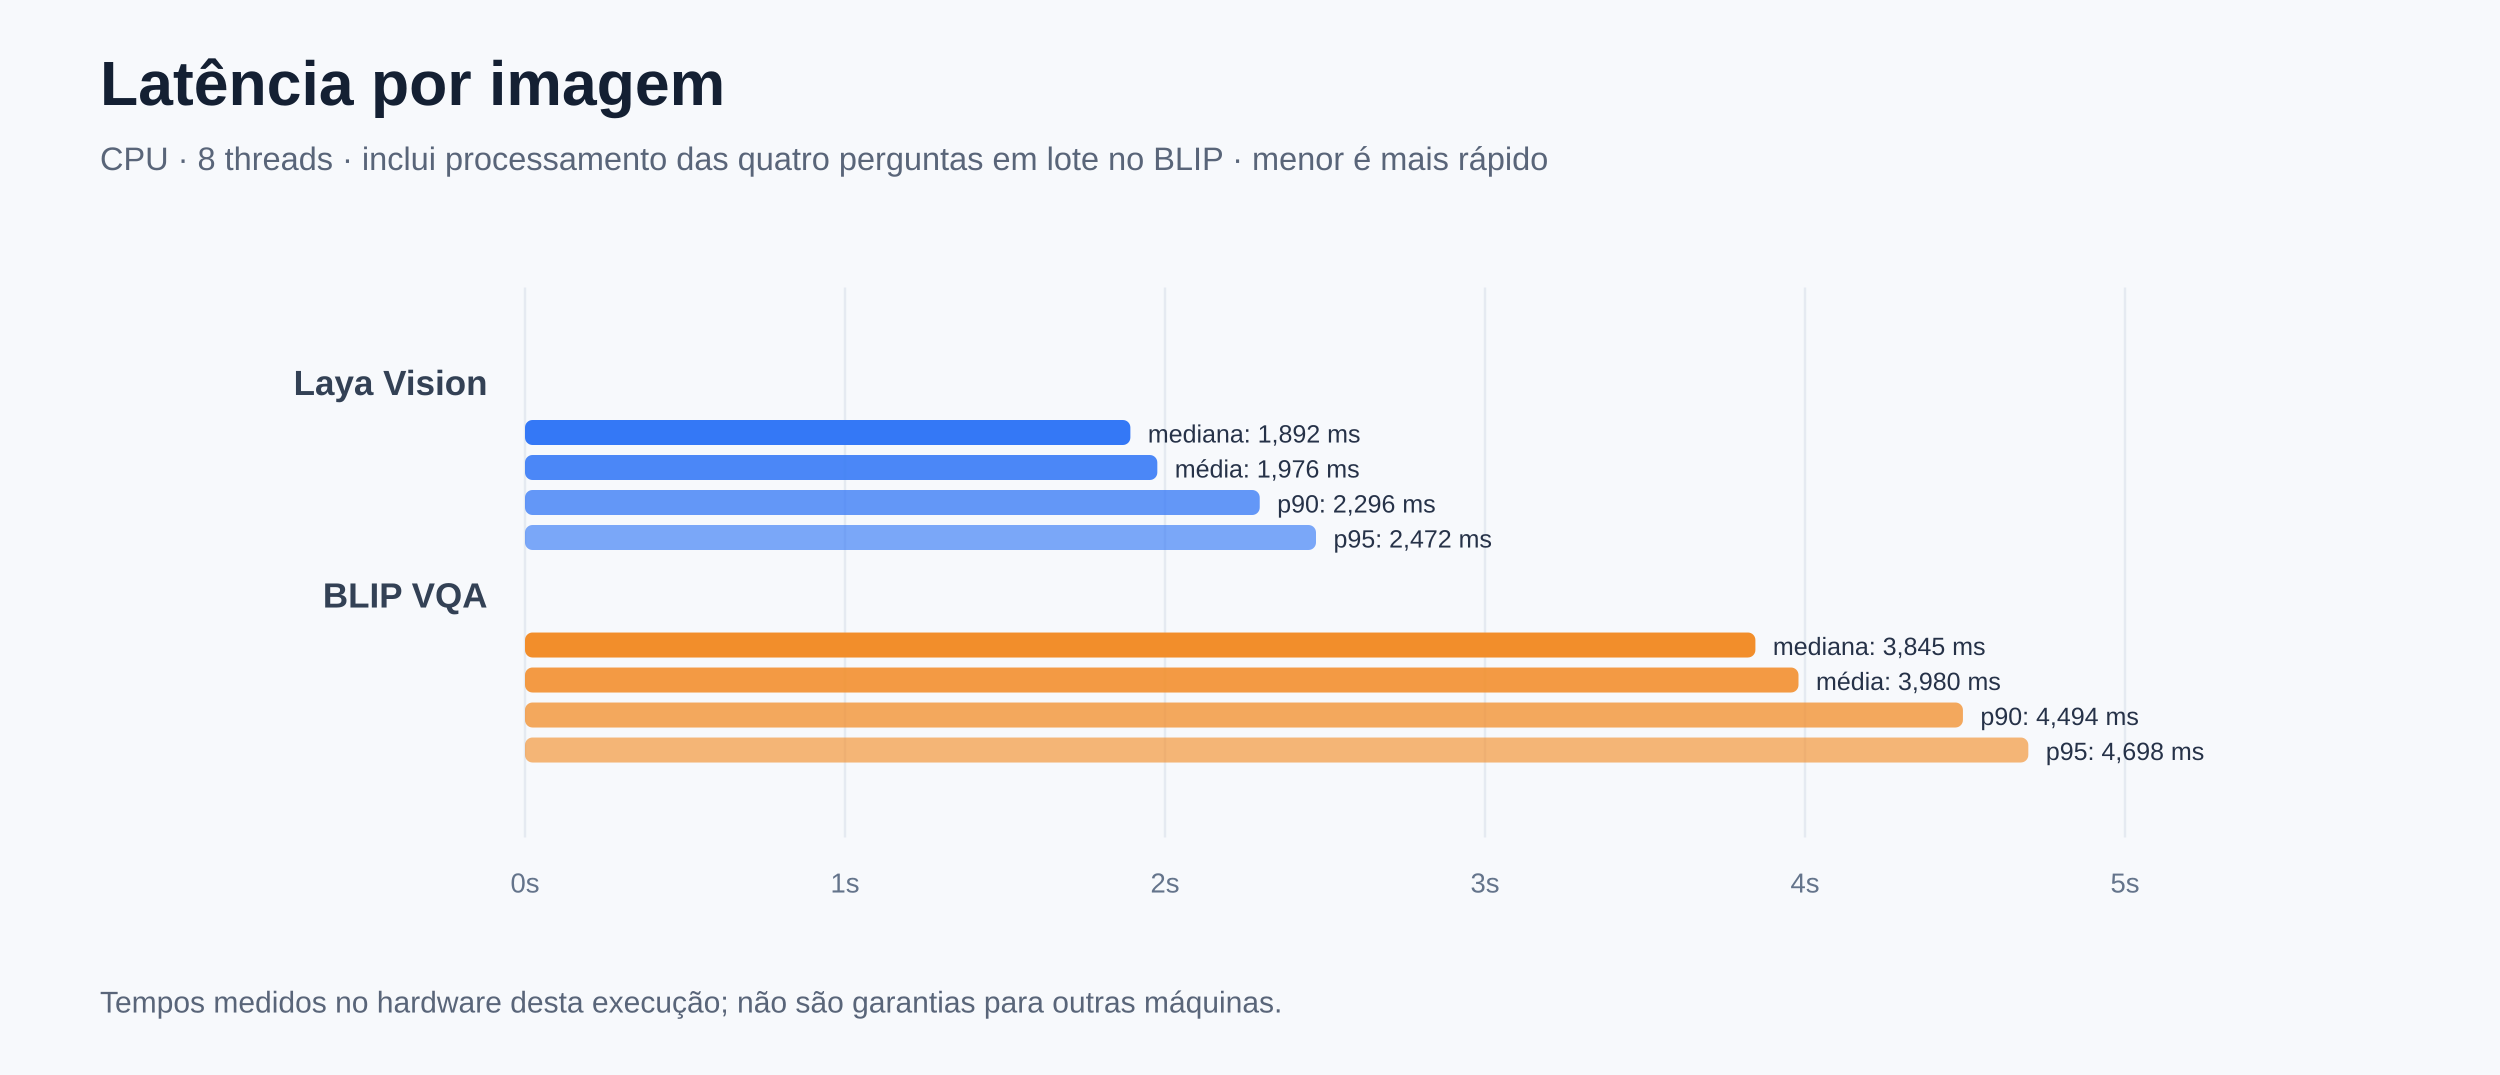
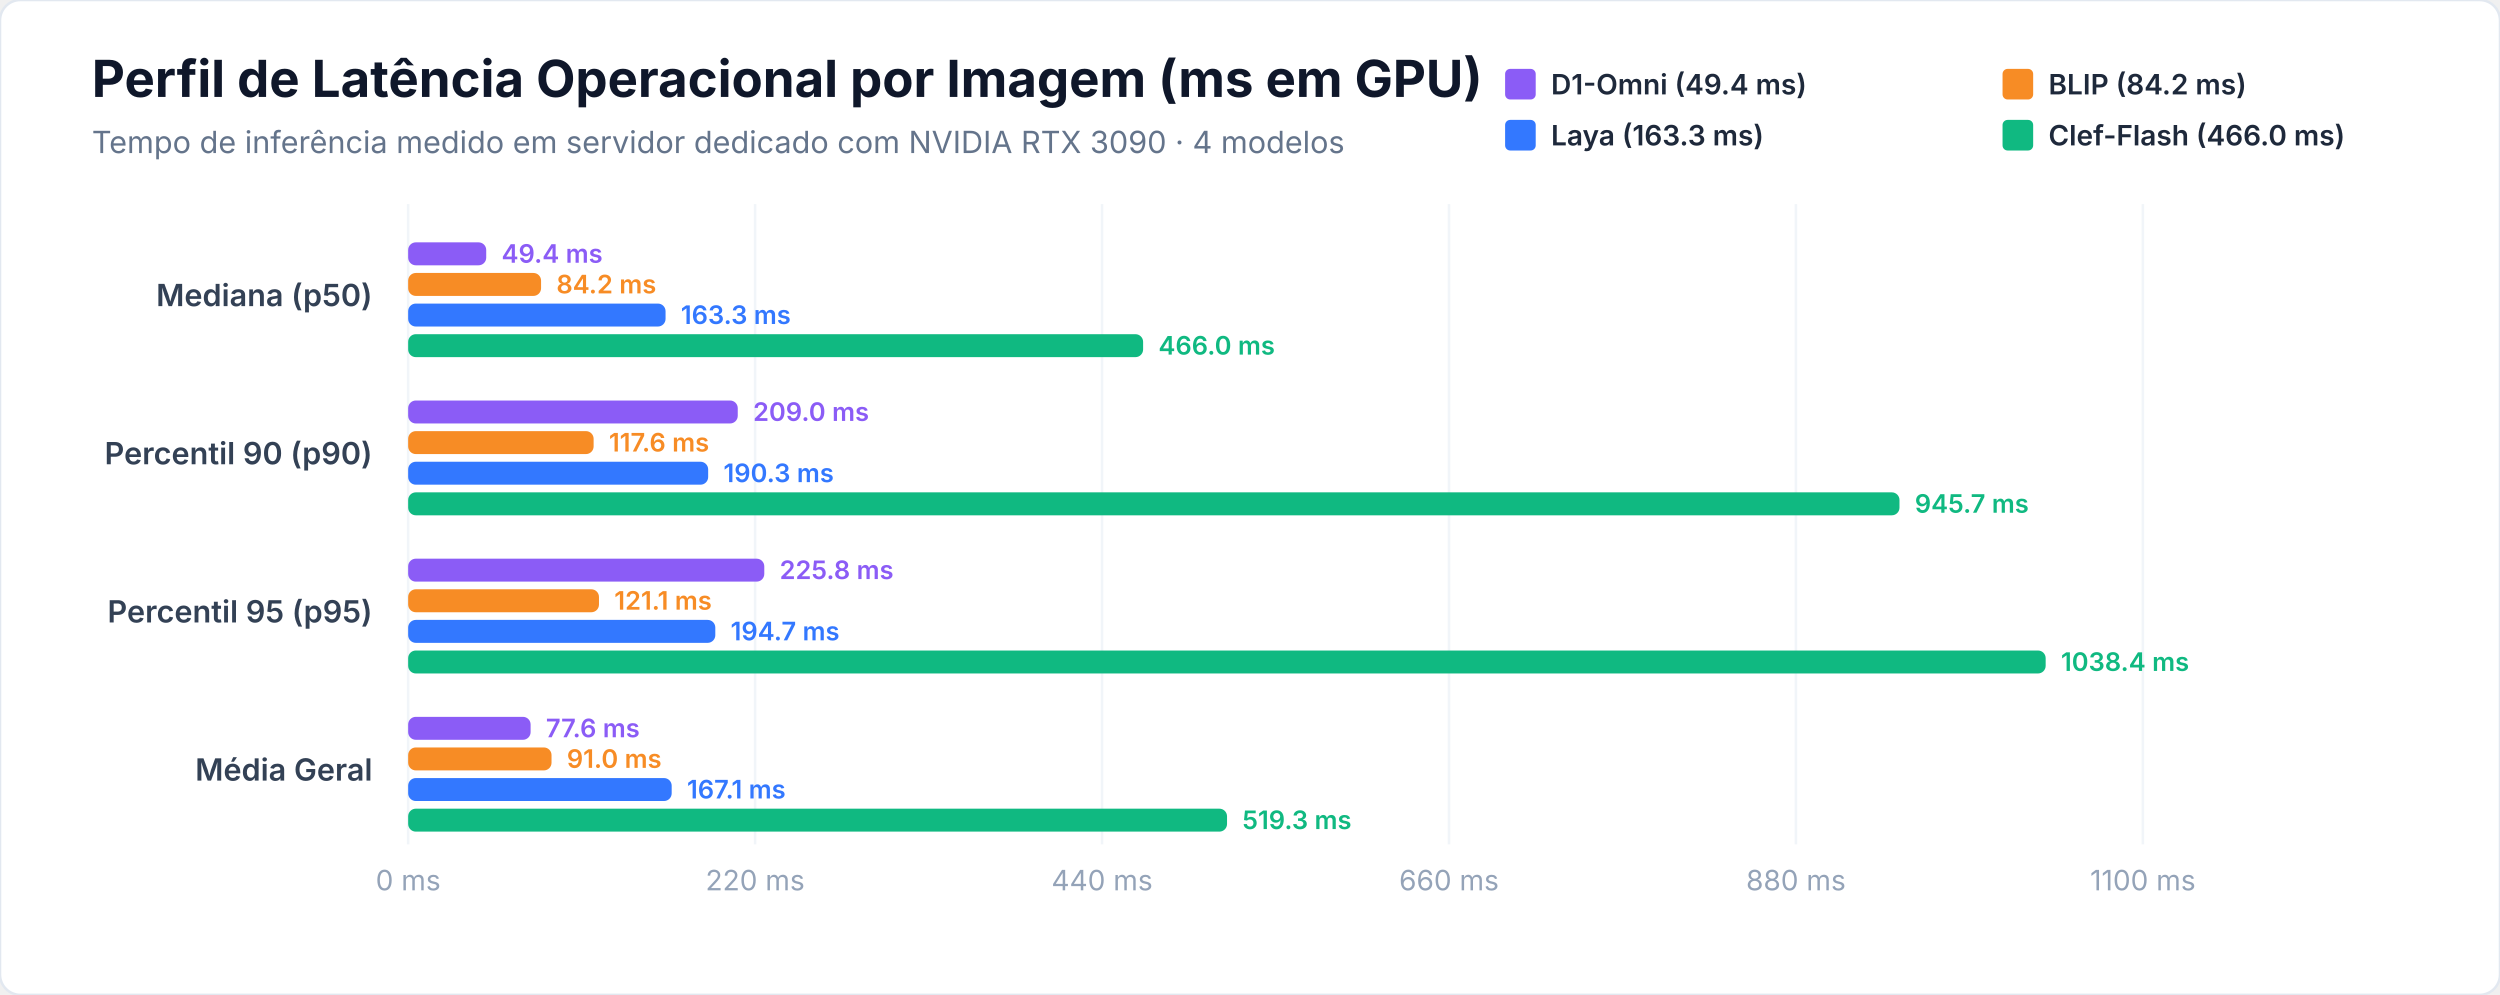
- <svg xmlns="http://www.w3.org/2000/svg" width="1000" height="430" viewBox="0 0 1000 430">
-   <rect width="100%" height="100%" fill="#f7f9fc" />
-   <text x="40" y="42" font-family="Arial,sans-serif" font-size="25" fill="#142033" font-weight="700" text-anchor="start">Latência por imagem</text>
-   <text x="40" y="68" font-family="Arial,sans-serif" font-size="13" fill="#596579" font-weight="400" text-anchor="start">CPU · 8 threads · inclui processamento das quatro perguntas em lote no BLIP · menor é mais rápido</text>
-   <line x1="210.0" y1="115" x2="210.0" y2="335" stroke="#e5eaf1" />
-   <text x="210.0" y="357" font-family="Arial,sans-serif" font-size="11" fill="#64748b" font-weight="400" text-anchor="middle">0s</text>
-   <line x1="338.0" y1="115" x2="338.0" y2="335" stroke="#e5eaf1" />
-   <text x="338.0" y="357" font-family="Arial,sans-serif" font-size="11" fill="#64748b" font-weight="400" text-anchor="middle">1s</text>
-   <line x1="466.0" y1="115" x2="466.0" y2="335" stroke="#e5eaf1" />
-   <text x="466.0" y="357" font-family="Arial,sans-serif" font-size="11" fill="#64748b" font-weight="400" text-anchor="middle">2s</text>
-   <line x1="594.0" y1="115" x2="594.0" y2="335" stroke="#e5eaf1" />
-   <text x="594.0" y="357" font-family="Arial,sans-serif" font-size="11" fill="#64748b" font-weight="400" text-anchor="middle">3s</text>
-   <line x1="722.0" y1="115" x2="722.0" y2="335" stroke="#e5eaf1" />
-   <text x="722.0" y="357" font-family="Arial,sans-serif" font-size="11" fill="#64748b" font-weight="400" text-anchor="middle">4s</text>
-   <line x1="850.0" y1="115" x2="850.0" y2="335" stroke="#e5eaf1" />
-   <text x="850.0" y="357" font-family="Arial,sans-serif" font-size="11" fill="#64748b" font-weight="400" text-anchor="middle">5s</text>
-   <text x="195" y="158" font-family="Arial,sans-serif" font-size="14" fill="#334155" font-weight="600" text-anchor="end">Laya Vision</text>
-   <rect x="210" y="168" width="242.15" height="10" rx="3" fill="#3478f6" opacity="1.00" />
-   <text x="459.15" y="177" font-family="Arial,sans-serif" font-size="10" fill="#263248" font-weight="400" text-anchor="start">mediana: 1,892 ms</text>
-   <rect x="210" y="182" width="252.93" height="10" rx="3" fill="#3478f6" opacity="0.88" />
-   <text x="469.928" y="191" font-family="Arial,sans-serif" font-size="10" fill="#263248" font-weight="400" text-anchor="start">média: 1,976 ms</text>
-   <rect x="210" y="196" width="293.89" height="10" rx="3" fill="#3478f6" opacity="0.76" />
-   <text x="510.888" y="205" font-family="Arial,sans-serif" font-size="10" fill="#263248" font-weight="400" text-anchor="start">p90: 2,296 ms</text>
-   <rect x="210" y="210" width="316.40" height="10" rx="3" fill="#3478f6" opacity="0.64" />
-   <text x="533.403" y="219" font-family="Arial,sans-serif" font-size="10" fill="#263248" font-weight="400" text-anchor="start">p95: 2,472 ms</text>
-   <text x="195" y="243" font-family="Arial,sans-serif" font-size="14" fill="#334155" font-weight="600" text-anchor="end">BLIP VQA</text>
-   <rect x="210" y="253" width="492.16" height="10" rx="3" fill="#f28e2b" opacity="1.00" />
-   <text x="709.16" y="262" font-family="Arial,sans-serif" font-size="10" fill="#263248" font-weight="400" text-anchor="start">mediana: 3,845 ms</text>
-   <rect x="210" y="267" width="509.40" height="10" rx="3" fill="#f28e2b" opacity="0.88" />
-   <text x="726.402" y="276" font-family="Arial,sans-serif" font-size="10" fill="#263248" font-weight="400" text-anchor="start">média: 3,980 ms</text>
-   <rect x="210" y="281" width="575.17" height="10" rx="3" fill="#f28e2b" opacity="0.76" />
-   <text x="792.168" y="290" font-family="Arial,sans-serif" font-size="10" fill="#263248" font-weight="400" text-anchor="start">p90: 4,494 ms</text>
-   <rect x="210" y="295" width="601.33" height="10" rx="3" fill="#f28e2b" opacity="0.64" />
-   <text x="818.331" y="304" font-family="Arial,sans-serif" font-size="10" fill="#263248" font-weight="400" text-anchor="start">p95: 4,698 ms</text>
-   <text x="40" y="405" font-family="Arial,sans-serif" font-size="12" fill="#596579" font-weight="400" text-anchor="start">Tempos medidos no hardware desta execução; não são garantias para outras máquinas.</text>
+ <svg xmlns="http://www.w3.org/2000/svg" width="980" height="390" viewBox="0 0 980 390">
+   <rect width="100%" height="100%" fill="#ffffff" rx="8" />
+   <rect width="100%" height="100%" fill="none" stroke="#e2e8f0" stroke-width="1" rx="8" />
+   <text x="36" y="38" font-family="system-ui,-apple-system,sans-serif" font-size="20" fill="#0f172a" font-weight="700" text-anchor="start">Perfil de Latência Operacional por Imagem (ms em GPU)</text>
+   <text x="36" y="60" font-family="system-ui,-apple-system,sans-serif" font-size="12" fill="#64748b" font-weight="400" text-anchor="start">Tempo de inferência medido em servidor dedicado com NVIDIA RTX 3090 · 4 modelos</text>
+   <rect x="590" y="27" width="12" height="12" fill="#8B5CF6" rx="2" />
+   <text x="608" y="37" font-family="system-ui,-apple-system,sans-serif" font-size="11" fill="#1e293b" font-weight="600" text-anchor="start">D1-Omni (49.4 ms)</text>
+   <rect x="785" y="27" width="12" height="12" fill="#F78C25" rx="2" />
+   <text x="803" y="37" font-family="system-ui,-apple-system,sans-serif" font-size="11" fill="#1e293b" font-weight="600" text-anchor="start">BLIP (84.2 ms)</text>
+   <rect x="590" y="47" width="12" height="12" fill="#3378FF" rx="2" />
+   <text x="608" y="57" font-family="system-ui,-apple-system,sans-serif" font-size="11" fill="#1e293b" font-weight="600" text-anchor="start">Laya (163.3 ms)</text>
+   <rect x="785" y="47" width="12" height="12" fill="#10B981" rx="2" />
+   <text x="803" y="57" font-family="system-ui,-apple-system,sans-serif" font-size="11" fill="#1e293b" font-weight="600" text-anchor="start">Clef-Flash (466.0 ms)</text>
+   <line x1="160.0" y1="80" x2="160.0" y2="331" stroke="#f1f5f9" stroke-width="1" />
+   <text x="160.0" y="349" font-family="system-ui,-apple-system,sans-serif" font-size="11" fill="#94a3b8" font-weight="400" text-anchor="middle">0 ms</text>
+   <line x1="296.0" y1="80" x2="296.0" y2="331" stroke="#f1f5f9" stroke-width="1" />
+   <text x="296.0" y="349" font-family="system-ui,-apple-system,sans-serif" font-size="11" fill="#94a3b8" font-weight="400" text-anchor="middle">220 ms</text>
+   <line x1="432.0" y1="80" x2="432.0" y2="331" stroke="#f1f5f9" stroke-width="1" />
+   <text x="432.0" y="349" font-family="system-ui,-apple-system,sans-serif" font-size="11" fill="#94a3b8" font-weight="400" text-anchor="middle">440 ms</text>
+   <line x1="568.0" y1="80" x2="568.0" y2="331" stroke="#f1f5f9" stroke-width="1" />
+   <text x="568.0" y="349" font-family="system-ui,-apple-system,sans-serif" font-size="11" fill="#94a3b8" font-weight="400" text-anchor="middle">660 ms</text>
+   <line x1="704.0" y1="80" x2="704.0" y2="331" stroke="#f1f5f9" stroke-width="1" />
+   <text x="704.0" y="349" font-family="system-ui,-apple-system,sans-serif" font-size="11" fill="#94a3b8" font-weight="400" text-anchor="middle">880 ms</text>
+   <line x1="840.0" y1="80" x2="840.0" y2="331" stroke="#f1f5f9" stroke-width="1" />
+   <text x="840.0" y="349" font-family="system-ui,-apple-system,sans-serif" font-size="11" fill="#94a3b8" font-weight="400" text-anchor="middle">1100 ms</text>
+   <text x="146" y="120" font-family="system-ui,-apple-system,sans-serif" font-size="12" fill="#334155" font-weight="600" text-anchor="end">Mediana (p50)</text>
+   <rect x="160" y="95" width="30.6" height="9" fill="#8B5CF6" rx="3" />
+   <text x="196.6" y="103" font-family="system-ui,-apple-system,sans-serif" font-size="10" fill="#8B5CF6" font-weight="600" text-anchor="start">49.4 ms</text>
+   <rect x="160" y="107" width="52.1" height="9" fill="#F78C25" rx="3" />
+   <text x="218.1" y="115" font-family="system-ui,-apple-system,sans-serif" font-size="10" fill="#F78C25" font-weight="600" text-anchor="start">84.2 ms</text>
+   <rect x="160" y="119" width="100.9" height="9" fill="#3378FF" rx="3" />
+   <text x="266.9" y="127" font-family="system-ui,-apple-system,sans-serif" font-size="10" fill="#3378FF" font-weight="600" text-anchor="start">163.3 ms</text>
+   <rect x="160" y="131" width="288.1" height="9" fill="#10B981" rx="3" />
+   <text x="454.1" y="139" font-family="system-ui,-apple-system,sans-serif" font-size="10" fill="#10B981" font-weight="600" text-anchor="start">466.0 ms</text>
+   <text x="146" y="182" font-family="system-ui,-apple-system,sans-serif" font-size="12" fill="#334155" font-weight="600" text-anchor="end">Percentil 90 (p90)</text>
+   <rect x="160" y="157" width="129.2" height="9" fill="#8B5CF6" rx="3" />
+   <text x="295.2" y="165" font-family="system-ui,-apple-system,sans-serif" font-size="10" fill="#8B5CF6" font-weight="600" text-anchor="start">209.0 ms</text>
+   <rect x="160" y="169" width="72.7" height="9" fill="#F78C25" rx="3" />
+   <text x="238.7" y="177" font-family="system-ui,-apple-system,sans-serif" font-size="10" fill="#F78C25" font-weight="600" text-anchor="start">117.6 ms</text>
+   <rect x="160" y="181" width="117.6" height="9" fill="#3378FF" rx="3" />
+   <text x="283.6" y="189" font-family="system-ui,-apple-system,sans-serif" font-size="10" fill="#3378FF" font-weight="600" text-anchor="start">190.3 ms</text>
+   <rect x="160" y="193" width="584.6" height="9" fill="#10B981" rx="3" />
+   <text x="750.6" y="201" font-family="system-ui,-apple-system,sans-serif" font-size="10" fill="#10B981" font-weight="600" text-anchor="start">945.7 ms</text>
+   <text x="146" y="244" font-family="system-ui,-apple-system,sans-serif" font-size="12" fill="#334155" font-weight="600" text-anchor="end">Percentil 95 (p95)</text>
+   <rect x="160" y="219" width="139.6" height="9" fill="#8B5CF6" rx="3" />
+   <text x="305.6" y="227" font-family="system-ui,-apple-system,sans-serif" font-size="10" fill="#8B5CF6" font-weight="600" text-anchor="start">225.8 ms</text>
+   <rect x="160" y="231" width="74.8" height="9" fill="#F78C25" rx="3" />
+   <text x="240.8" y="239" font-family="system-ui,-apple-system,sans-serif" font-size="10" fill="#F78C25" font-weight="600" text-anchor="start">121.1 ms</text>
+   <rect x="160" y="243" width="120.4" height="9" fill="#3378FF" rx="3" />
+   <text x="286.4" y="251" font-family="system-ui,-apple-system,sans-serif" font-size="10" fill="#3378FF" font-weight="600" text-anchor="start">194.7 ms</text>
+   <rect x="160" y="255" width="641.9" height="9" fill="#10B981" rx="3" />
+   <text x="807.9" y="263" font-family="system-ui,-apple-system,sans-serif" font-size="10" fill="#10B981" font-weight="600" text-anchor="start">1038.4 ms</text>
+   <text x="146" y="306" font-family="system-ui,-apple-system,sans-serif" font-size="12" fill="#334155" font-weight="600" text-anchor="end">Média Geral</text>
+   <rect x="160" y="281" width="48.0" height="9" fill="#8B5CF6" rx="3" />
+   <text x="214.0" y="289" font-family="system-ui,-apple-system,sans-serif" font-size="10" fill="#8B5CF6" font-weight="600" text-anchor="start">77.6 ms</text>
+   <rect x="160" y="293" width="56.2" height="9" fill="#F78C25" rx="3" />
+   <text x="222.2" y="301" font-family="system-ui,-apple-system,sans-serif" font-size="10" fill="#F78C25" font-weight="600" text-anchor="start">91.0 ms</text>
+   <rect x="160" y="305" width="103.3" height="9" fill="#3378FF" rx="3" />
+   <text x="269.3" y="313" font-family="system-ui,-apple-system,sans-serif" font-size="10" fill="#3378FF" font-weight="600" text-anchor="start">167.1 ms</text>
+   <rect x="160" y="317" width="321.0" height="9" fill="#10B981" rx="3" />
+   <text x="487.0" y="325" font-family="system-ui,-apple-system,sans-serif" font-size="10" fill="#10B981" font-weight="600" text-anchor="start">519.3 ms</text>
</svg>
